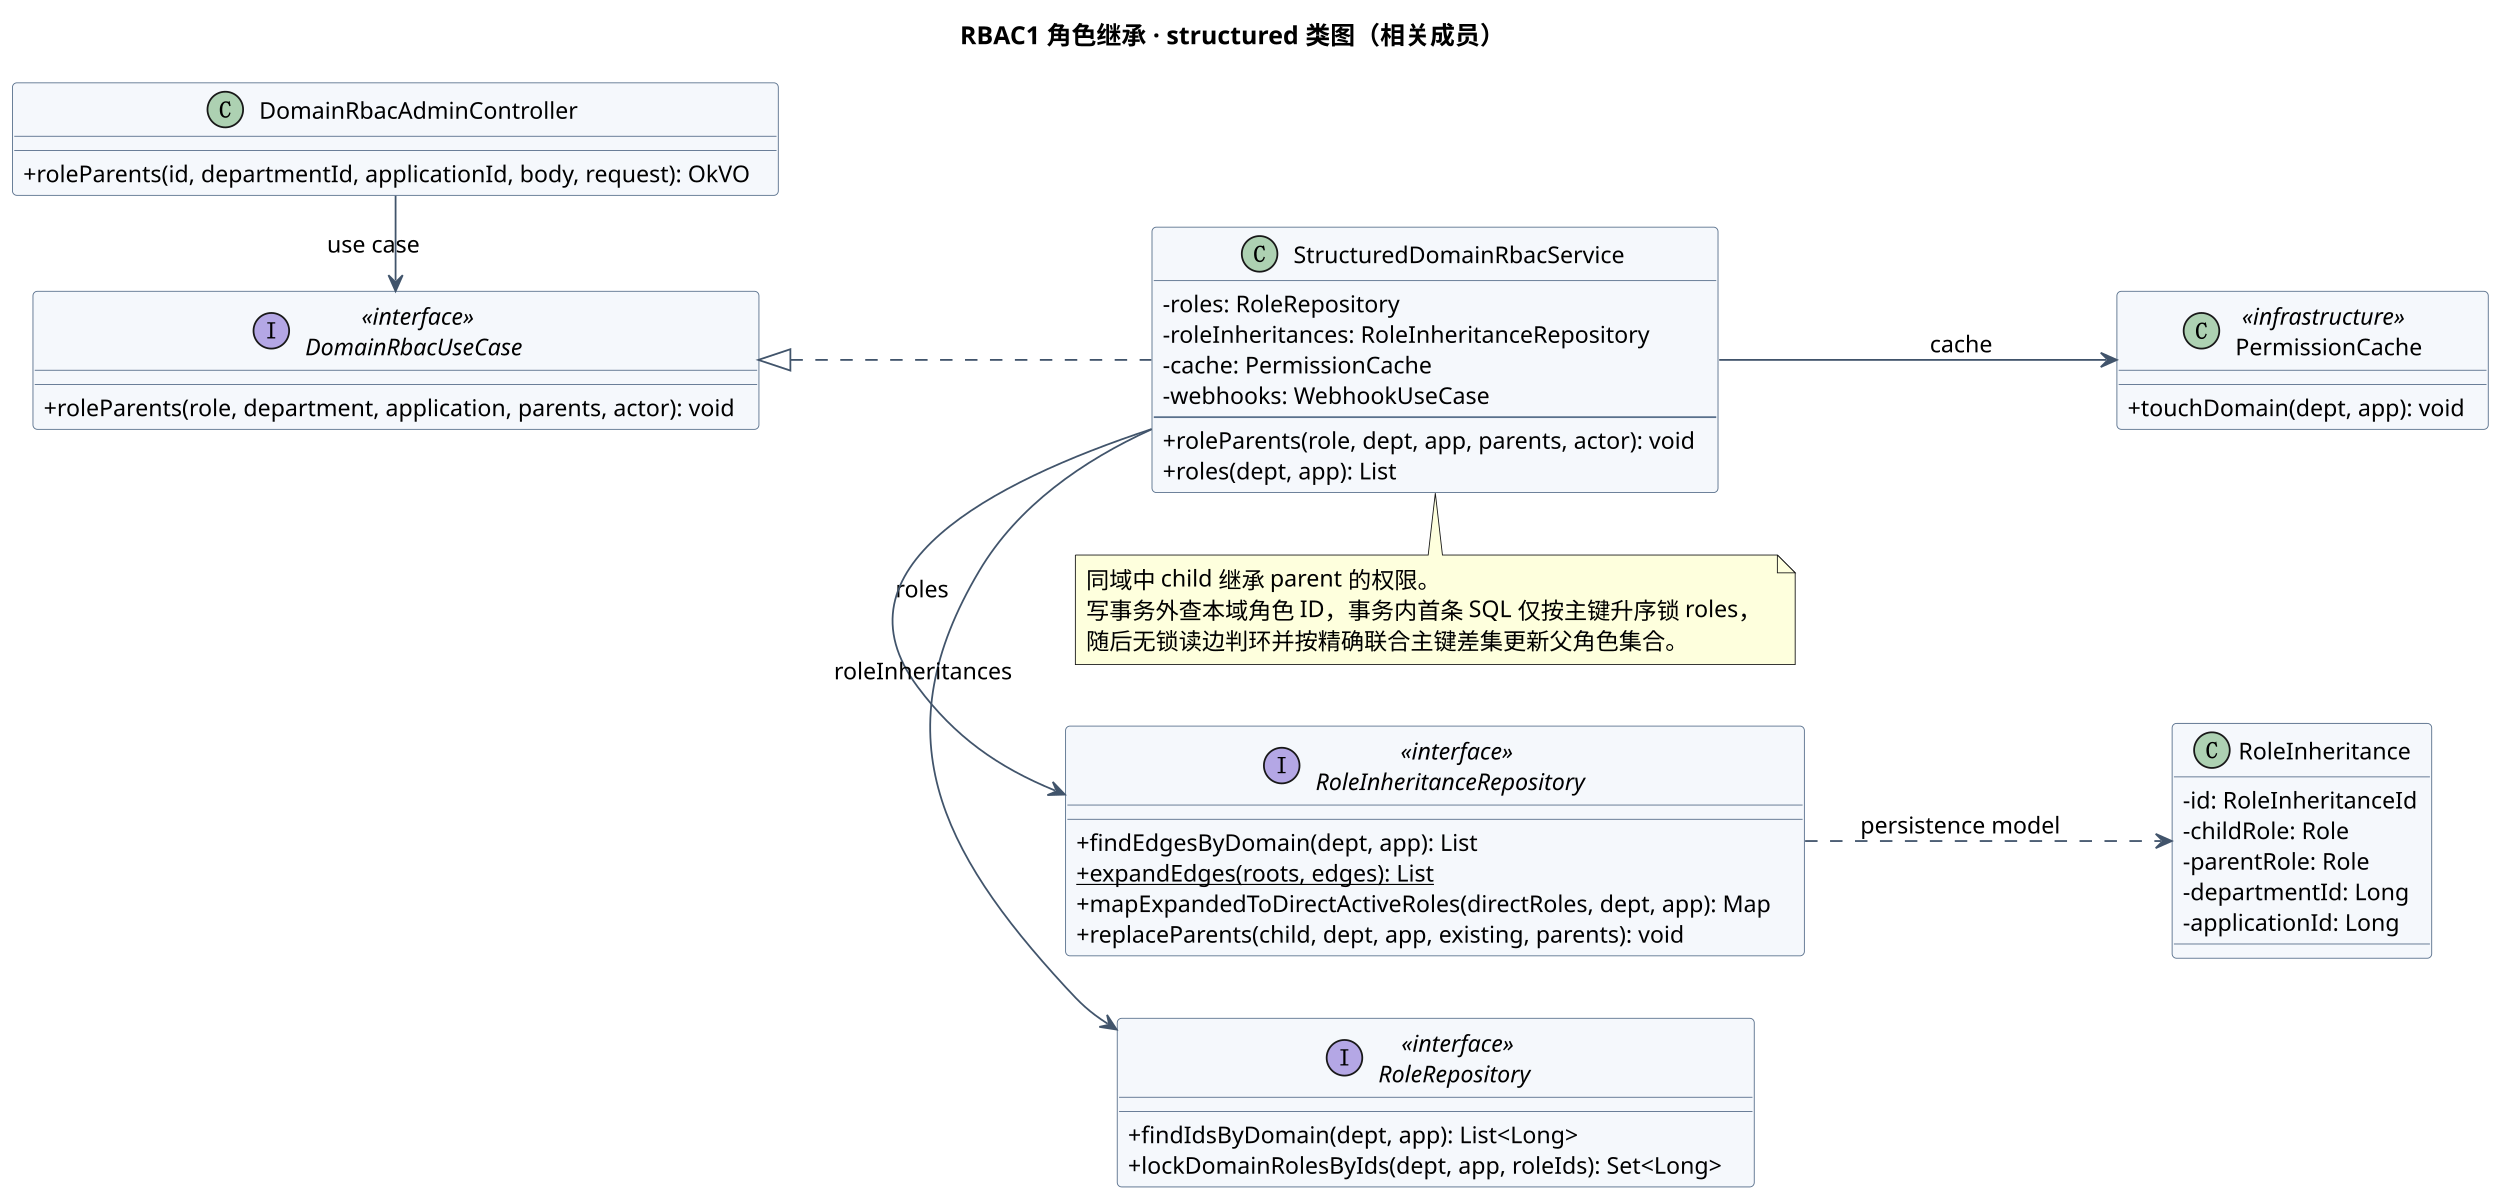
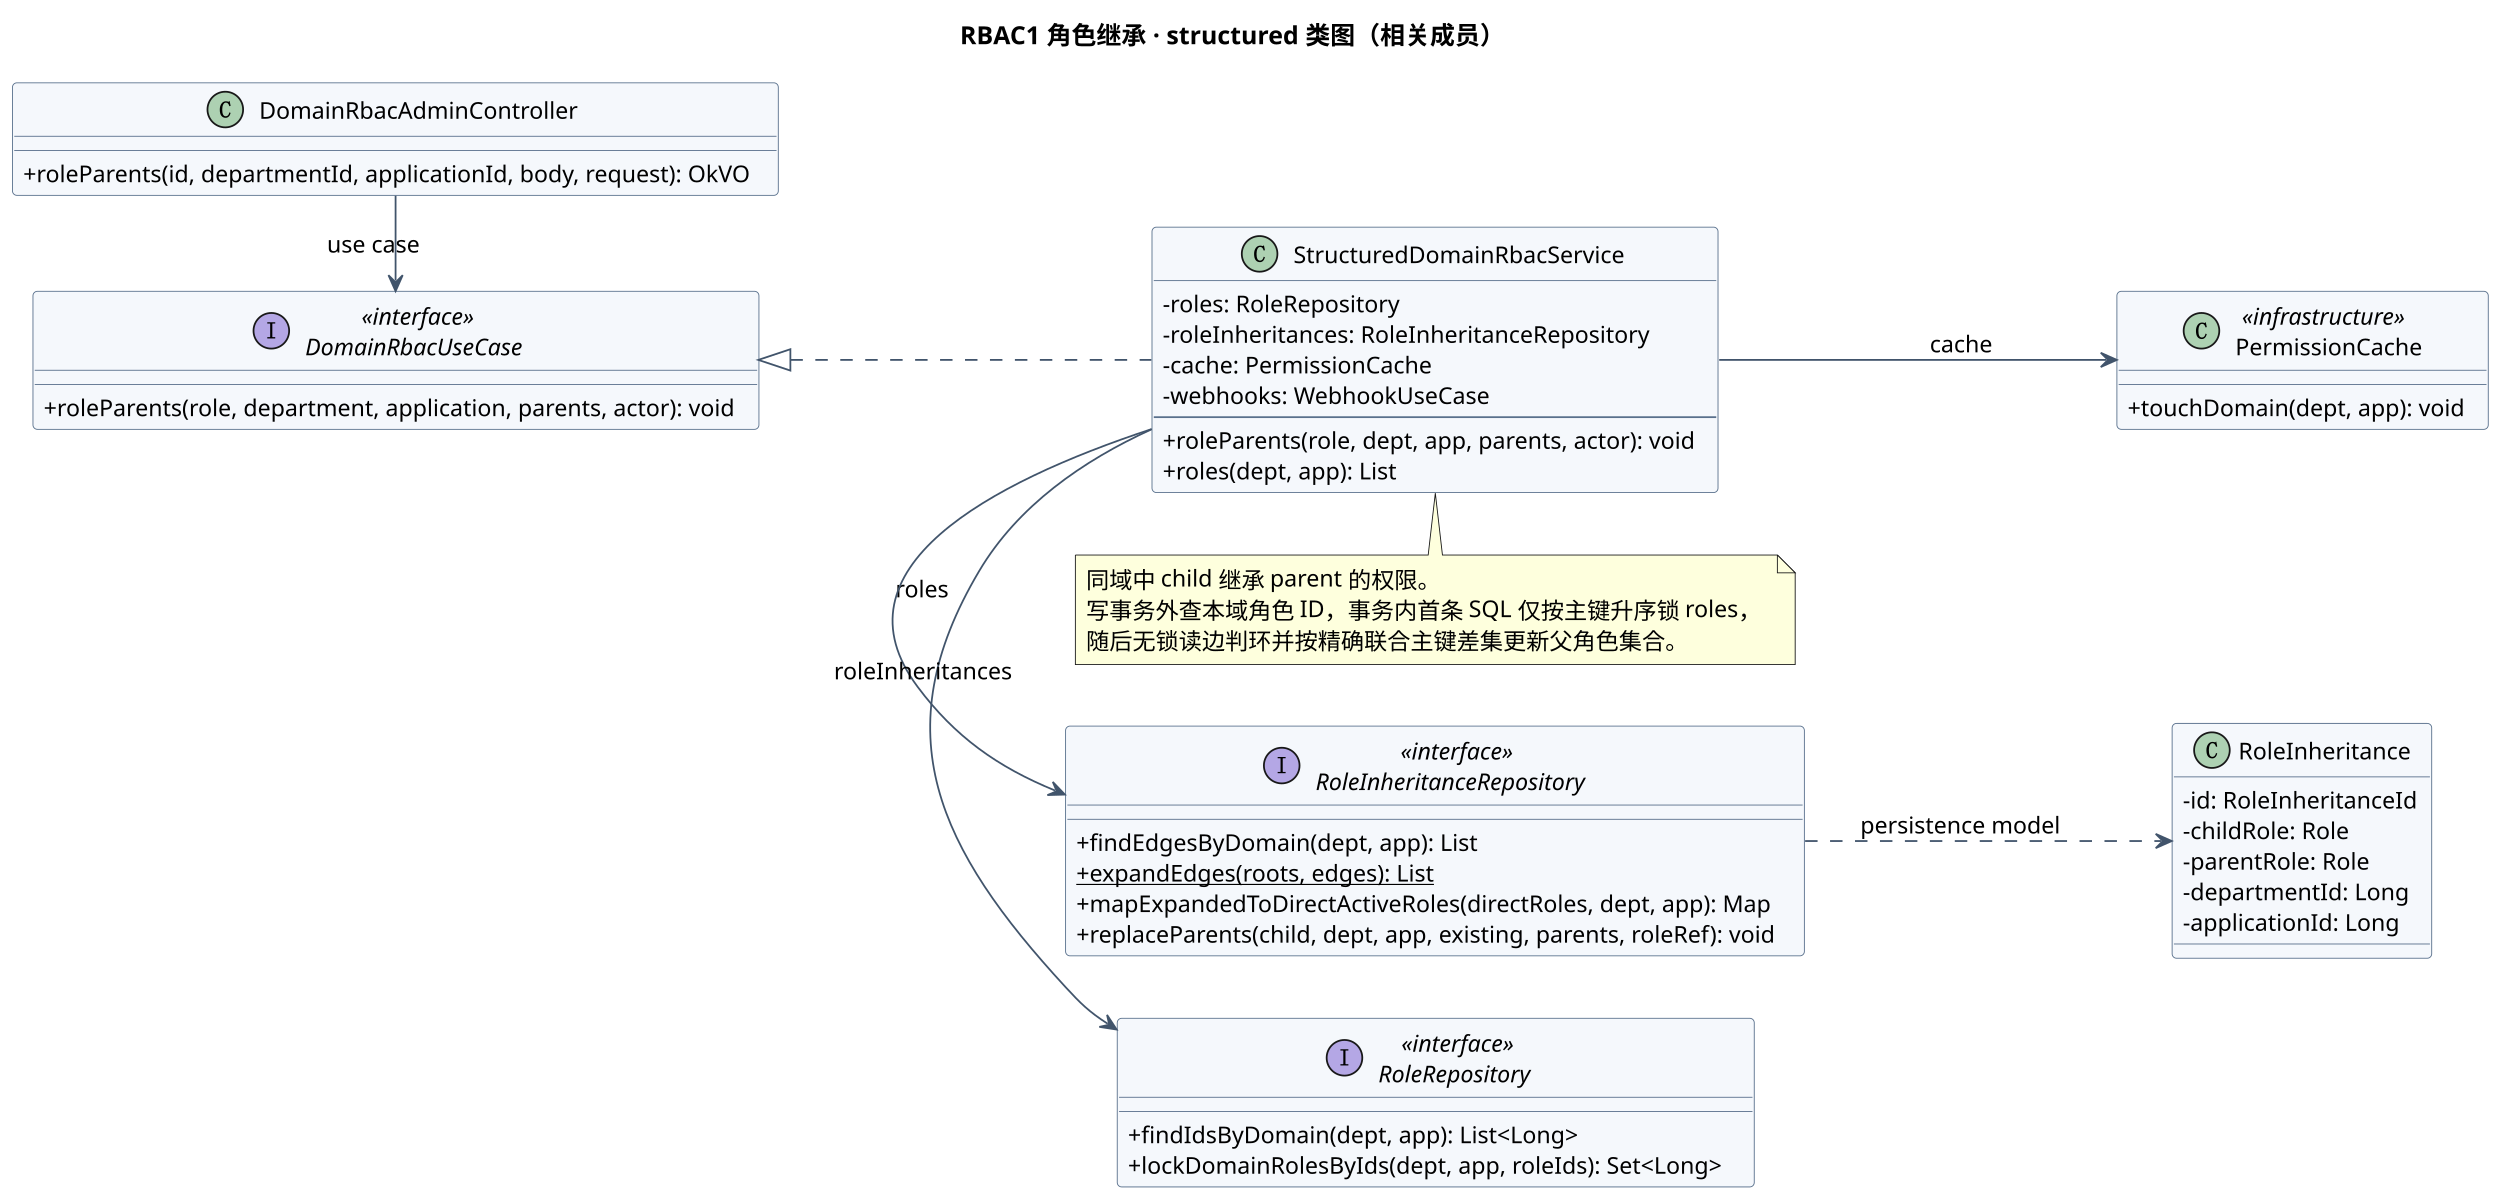
<svg xmlns="http://www.w3.org/2000/svg" contentStyleType="text/css" height="673px" preserveAspectRatio="none" style="width:1403px;height:673px;background:#FFFFFF;" version="1.1" viewBox="0 0 1403 673" width="1403px" zoomAndPan="magnify">
  <defs />
  <g>
    <text fill="#000000" font-family="Microsoft YaHei" font-size="14" font-weight="bold" lengthAdjust="spacing" textLength="311.965" x="538.725" y="24.814">RBAC1 角色继承 · structured 类图（相关成员）</text>
    <g id="elem_C">
      <rect codeLine="16" fill="#F5F8FC" height="63.158" id="C" rx="2.5" ry="2.5" style="stroke:#59708C;stroke-width:0.5;" width="429.784" x="7" y="46.477" />
      <ellipse cx="126.435" cy="61.477" fill="#ADD1B2" rx="10" ry="10" style="stroke:#181818;stroke-width:1.0;" />
      <path d="M126.638,66.118 Q125.122,66.118 124.232,64.993 Q123.341,63.868 123.341,61.509 Q123.341,59.509 124.279,58.181 Q125.216,56.837 126.841,56.837 Q127.232,56.837 127.622,56.946 Q127.966,57.087 128.169,57.087 Q128.325,57.087 128.404,57.056 Q128.497,57.009 128.841,56.571 L129.419,59.415 L128.732,59.618 Q128.404,58.509 127.935,58.056 Q127.482,57.587 126.747,57.587 Q125.81,57.587 125.263,58.681 Q124.716,59.774 124.716,61.446 Q124.716,63.29 125.185,64.274 Q125.654,65.259 126.7,65.259 Q127.435,65.259 127.95,64.728 Q128.482,64.196 128.732,63.056 L129.419,63.368 Q129.122,64.665 128.372,65.399 Q127.638,66.118 126.638,66.118 Z " fill="#000000" />
      <text fill="#000000" font-family="Microsoft YaHei" font-size="13" lengthAdjust="spacing" textLength="182.914" x="145.435" y="66.654">DomainRbacAdminController</text>
      <line style="stroke:#59708C;stroke-width:0.5;" x1="8" x2="435.784" y1="76.478" y2="76.478" />
      <line style="stroke:#59708C;stroke-width:0.5;" x1="8" x2="435.784" y1="84.478" y2="84.478" />
      <text fill="#000000" font-family="Microsoft YaHei" font-size="13" lengthAdjust="spacing" textLength="417.784" x="13" y="102.233">+roleParents(id, departmentId, applicationId, body, request): OkVO</text>
    </g>
    <g id="elem_U">
      <rect codeLine="19" fill="#F5F8FC" height="77.473" id="U" rx="2.5" ry="2.5" style="stroke:#59708C;stroke-width:0.5;" width="407.415" x="18.5" y="163.477" />
      <ellipse cx="152.271" cy="185.635" fill="#B4A7E5" rx="10" ry="10" style="stroke:#181818;stroke-width:1.0;" />
      <path d="M149.99,181.557 L149.99,180.838 L154.458,180.838 L154.458,181.557 L153.083,181.557 Q152.958,181.557 152.896,181.604 Q152.833,181.651 152.833,181.76 L152.833,189.01 Q152.833,189.12 152.896,189.167 Q152.958,189.213 153.083,189.213 L154.458,189.213 L154.458,189.932 L149.99,189.932 L149.99,189.213 L151.365,189.213 Q151.537,189.213 151.568,189.182 Q151.615,189.135 151.615,189.01 L151.615,181.76 Q151.615,181.635 151.568,181.604 Q151.537,181.557 151.365,181.557 L149.99,181.557 Z " fill="#000000" />
      <text fill="#000000" font-family="Microsoft YaHei" font-size="13" font-style="italic" lengthAdjust="spacing" textLength="68.688" x="202.863" y="182.233">«interface»</text>
      <text fill="#000000" font-family="Microsoft YaHei" font-size="13" font-style="italic" lengthAdjust="spacing" textLength="131.873" x="171.271" y="199.391">DomainRbacUseCase</text>
      <line style="stroke:#59708C;stroke-width:0.5;" x1="19.5" x2="424.915" y1="207.793" y2="207.793" />
      <line style="stroke:#59708C;stroke-width:0.5;" x1="19.5" x2="424.915" y1="215.793" y2="215.793" />
      <text fill="#000000" font-family="Microsoft YaHei" font-size="13" lengthAdjust="spacing" textLength="395.415" x="24.5" y="233.548">+roleParents(role, department, application, parents, actor): void</text>
    </g>
    <g id="elem_S">
      <rect codeLine="22" fill="#F5F8FC" height="148.946" id="S" rx="2.5" ry="2.5" style="stroke:#59708C;stroke-width:0.5;" width="317.652" x="646.5" y="127.478" />
      <ellipse cx="706.892" cy="142.477" fill="#ADD1B2" rx="10" ry="10" style="stroke:#181818;stroke-width:1.0;" />
      <path d="M707.095,147.118 Q705.58,147.118 704.689,145.993 Q703.798,144.868 703.798,142.509 Q703.798,140.509 704.736,139.181 Q705.673,137.837 707.298,137.837 Q707.689,137.837 708.08,137.946 Q708.423,138.087 708.626,138.087 Q708.783,138.087 708.861,138.056 Q708.955,138.009 709.298,137.571 L709.876,140.415 L709.189,140.618 Q708.861,139.509 708.392,139.056 Q707.939,138.587 707.205,138.587 Q706.267,138.587 705.72,139.681 Q705.173,140.774 705.173,142.446 Q705.173,144.29 705.642,145.274 Q706.111,146.259 707.158,146.259 Q707.892,146.259 708.408,145.727 Q708.939,145.196 709.189,144.056 L709.876,144.368 Q709.58,145.665 708.83,146.399 Q708.095,147.118 707.095,147.118 Z " fill="#000000" />
      <text fill="#000000" font-family="Microsoft YaHei" font-size="13" lengthAdjust="spacing" textLength="188.868" x="725.892" y="147.654">StructuredDomainRbacService</text>
      <line style="stroke:#59708C;stroke-width:0.5;" x1="647.5" x2="963.152" y1="157.477" y2="157.477" />
      <text fill="#000000" font-family="Microsoft YaHei" font-size="13" lengthAdjust="spacing" textLength="137.128" x="652.5" y="175.233">-roles: RoleRepository</text>
      <text fill="#000000" font-family="Microsoft YaHei" font-size="13" lengthAdjust="spacing" textLength="276.269" x="652.5" y="192.391">-roleInheritances: RoleInheritanceRepository</text>
      <text fill="#000000" font-family="Microsoft YaHei" font-size="13" lengthAdjust="spacing" textLength="153.69" x="652.5" y="209.548">-cache: PermissionCache</text>
      <text fill="#000000" font-family="Microsoft YaHei" font-size="13" lengthAdjust="spacing" textLength="189.065" x="652.5" y="226.706">-webhooks: WebhookUseCase</text>
      <line style="stroke:#59708C;stroke-width:1.0;" x1="647.5" x2="963.152" y1="234.108" y2="234.108" />
      <text fill="#000000" font-family="Microsoft YaHei" font-size="13" lengthAdjust="spacing" textLength="305.652" x="652.5" y="251.864">+roleParents(role, dept, app, parents, actor): void</text>
      <text fill="#000000" font-family="Microsoft YaHei" font-size="13" lengthAdjust="spacing" textLength="135.98" x="652.5" y="269.022">+roles(dept, app): List</text>
    </g>
    <g id="elem_RR">
      <rect codeLine="31" fill="#F5F8FC" height="94.631" id="RR" rx="2.5" ry="2.5" style="stroke:#59708C;stroke-width:0.5;" width="357.49" x="627" y="571.477" />
      <ellipse cx="754.522" cy="593.635" fill="#B4A7E5" rx="10" ry="10" style="stroke:#181818;stroke-width:1.0;" />
      <path d="M752.24,589.557 L752.24,588.838 L756.709,588.838 L756.709,589.557 L755.334,589.557 Q755.209,589.557 755.147,589.604 Q755.084,589.651 755.084,589.76 L755.084,597.01 Q755.084,597.12 755.147,597.167 Q755.209,597.213 755.334,597.213 L756.709,597.213 L756.709,597.932 L752.24,597.932 L752.24,597.213 L753.615,597.213 Q753.787,597.213 753.819,597.182 Q753.865,597.135 753.865,597.01 L753.865,589.76 Q753.865,589.635 753.819,589.604 Q753.787,589.557 753.615,589.557 L752.24,589.557 Z " fill="#000000" />
      <text fill="#000000" font-family="Microsoft YaHei" font-size="13" font-style="italic" lengthAdjust="spacing" textLength="68.688" x="786.401" y="590.233">«interface»</text>
      <text fill="#000000" font-family="Microsoft YaHei" font-size="13" font-style="italic" lengthAdjust="spacing" textLength="94.447" x="773.522" y="607.391">RoleRepository</text>
      <line style="stroke:#59708C;stroke-width:0.5;" x1="628" x2="983.49" y1="615.793" y2="615.793" />
      <line style="stroke:#59708C;stroke-width:0.5;" x1="628" x2="983.49" y1="623.793" y2="623.793" />
      <text fill="#000000" font-family="Microsoft YaHei" font-size="13" lengthAdjust="spacing" textLength="262.933" x="633" y="641.548">+findIdsByDomain(dept, app): List&lt;Long&gt;</text>
      <text fill="#000000" font-family="Microsoft YaHei" font-size="13" lengthAdjust="spacing" textLength="345.49" x="633" y="658.706">+lockDomainRolesByIds(dept, app, roleIds): Set&lt;Long&gt;</text>
    </g>
    <g id="elem_RIR">
      <rect codeLine="35" fill="#F5F8FC" height="128.946" id="RIR" rx="2.5" ry="2.5" style="stroke:#59708C;stroke-width:0.5;" width="414.619" x="598" y="407.478" />
      <ellipse cx="719.301" cy="429.635" fill="#B4A7E5" rx="10" ry="10" style="stroke:#181818;stroke-width:1.0;" />
      <path d="M717.02,425.557 L717.02,424.838 L721.489,424.838 L721.489,425.557 L720.114,425.557 Q719.989,425.557 719.926,425.604 Q719.864,425.651 719.864,425.76 L719.864,433.01 Q719.864,433.12 719.926,433.166 Q719.989,433.213 720.114,433.213 L721.489,433.213 L721.489,433.932 L717.02,433.932 L717.02,433.213 L718.395,433.213 Q718.567,433.213 718.598,433.182 Q718.645,433.135 718.645,433.01 L718.645,425.76 Q718.645,425.635 718.598,425.604 Q718.567,425.557 718.395,425.557 L717.02,425.557 Z " fill="#000000" />
      <text fill="#000000" font-family="Microsoft YaHei" font-size="13" font-style="italic" lengthAdjust="spacing" textLength="68.688" x="785.966" y="426.233">«interface»</text>
      <text fill="#000000" font-family="Microsoft YaHei" font-size="13" font-style="italic" lengthAdjust="spacing" textLength="164.017" x="738.301" y="443.391">RoleInheritanceRepository</text>
      <line style="stroke:#59708C;stroke-width:0.5;" x1="599" x2="1011.619" y1="451.793" y2="451.793" />
      <line style="stroke:#59708C;stroke-width:0.5;" x1="599" x2="1011.619" y1="459.793" y2="459.793" />
      <text fill="#000000" font-family="Microsoft YaHei" font-size="13" lengthAdjust="spacing" textLength="231.404" x="604" y="477.548">+findEdgesByDomain(dept, app): List</text>
      <text fill="#000000" font-family="Microsoft YaHei" font-size="13" lengthAdjust="spacing" text-decoration="underline" textLength="205.975" x="604" y="494.706">+expandEdges(roots, edges): List</text>
      <text fill="#000000" font-family="Microsoft YaHei" font-size="13" lengthAdjust="spacing" textLength="402.619" x="604" y="511.864">+mapExpandedToDirectActiveRoles(directRoles, dept, app): Map</text>
-       <text fill="#000000" font-family="Microsoft YaHei" font-size="13" lengthAdjust="spacing" textLength="348.759" x="604" y="529.021">+replaceParents(child, dept, app, existing, parents): void</text>
+       <text fill="#000000" font-family="Microsoft YaHei" font-size="13" lengthAdjust="spacing" textLength="400.169" x="604" y="529.021">+replaceParents(child, dept, app, existing, parents, roleRef): void</text>
    </g>
    <g id="elem_RI">
      <rect codeLine="41" fill="#F5F8FC" height="131.789" id="RI" rx="2.5" ry="2.5" style="stroke:#59708C;stroke-width:0.5;" width="145.669" x="1219" y="405.978" />
      <ellipse cx="1241.33" cy="420.978" fill="#ADD1B2" rx="10" ry="10" style="stroke:#181818;stroke-width:1.0;" />
      <path d="M1241.533,425.618 Q1240.018,425.618 1239.127,424.493 Q1238.236,423.368 1238.236,421.009 Q1238.236,419.009 1239.174,417.681 Q1240.111,416.337 1241.736,416.337 Q1242.127,416.337 1242.518,416.446 Q1242.861,416.587 1243.065,416.587 Q1243.221,416.587 1243.299,416.556 Q1243.393,416.509 1243.736,416.071 L1244.315,418.915 L1243.627,419.118 Q1243.299,418.009 1242.83,417.556 Q1242.377,417.087 1241.643,417.087 Q1240.705,417.087 1240.158,418.181 Q1239.611,419.274 1239.611,420.946 Q1239.611,422.79 1240.08,423.774 Q1240.549,424.759 1241.596,424.759 Q1242.33,424.759 1242.846,424.228 Q1243.377,423.696 1243.627,422.556 L1244.315,422.868 Q1244.018,424.165 1243.268,424.899 Q1242.533,425.618 1241.533,425.618 Z " fill="#000000" />
      <text fill="#000000" font-family="Microsoft YaHei" font-size="13" lengthAdjust="spacing" textLength="97.157" x="1256.181" y="426.154">RoleInheritance</text>
      <line style="stroke:#59708C;stroke-width:0.5;" x1="1220" x2="1363.669" y1="435.978" y2="435.978" />
      <text fill="#000000" font-family="Microsoft YaHei" font-size="13" lengthAdjust="spacing" textLength="133.669" x="1225" y="453.733">-id: RoleInheritanceId</text>
      <text fill="#000000" font-family="Microsoft YaHei" font-size="13" lengthAdjust="spacing" textLength="97.532" x="1225" y="470.891">-childRole: Role</text>
      <text fill="#000000" font-family="Microsoft YaHei" font-size="13" lengthAdjust="spacing" textLength="108.456" x="1225" y="488.048">-parentRole: Role</text>
      <text fill="#000000" font-family="Microsoft YaHei" font-size="13" lengthAdjust="spacing" textLength="129.397" x="1225" y="505.206">-departmentId: Long</text>
      <text fill="#000000" font-family="Microsoft YaHei" font-size="13" lengthAdjust="spacing" textLength="124.992" x="1225" y="522.364">-applicationId: Long</text>
      <line style="stroke:#59708C;stroke-width:0.5;" x1="1220" x2="1363.669" y1="529.766" y2="529.766" />
    </g>
    <g id="elem_Cache">
      <rect codeLine="48" fill="#F5F8FC" height="77.473" id="Cache" rx="2.5" ry="2.5" style="stroke:#59708C;stroke-width:0.5;" width="208.416" x="1188" y="163.477" />
      <ellipse cx="1235.465" cy="185.635" fill="#ADD1B2" rx="10" ry="10" style="stroke:#181818;stroke-width:1.0;" />
      <path d="M1235.668,190.276 Q1234.153,190.276 1233.262,189.151 Q1232.371,188.026 1232.371,185.667 Q1232.371,183.667 1233.309,182.338 Q1234.246,180.995 1235.871,180.995 Q1236.262,180.995 1236.653,181.104 Q1236.996,181.245 1237.199,181.245 Q1237.356,181.245 1237.434,181.213 Q1237.528,181.167 1237.871,180.729 L1238.449,183.573 L1237.762,183.776 Q1237.434,182.667 1236.965,182.213 Q1236.512,181.745 1235.778,181.745 Q1234.84,181.745 1234.293,182.838 Q1233.746,183.932 1233.746,185.604 Q1233.746,187.448 1234.215,188.432 Q1234.684,189.417 1235.731,189.417 Q1236.465,189.417 1236.981,188.885 Q1237.512,188.354 1237.762,187.213 L1238.449,187.526 Q1238.153,188.823 1237.403,189.557 Q1236.668,190.276 1235.668,190.276 Z " fill="#000000" />
      <text fill="#000000" font-family="Microsoft YaHei" font-size="13" font-style="italic" lengthAdjust="spacing" textLength="98.122" x="1258.147" y="182.233">«infrastructure»</text>
      <text fill="#000000" font-family="Microsoft YaHei" font-size="13" lengthAdjust="spacing" textLength="105.485" x="1254.465" y="199.391">PermissionCache</text>
      <line style="stroke:#59708C;stroke-width:0.5;" x1="1189" x2="1395.416" y1="207.793" y2="207.793" />
      <line style="stroke:#59708C;stroke-width:0.5;" x1="1189" x2="1395.416" y1="215.793" y2="215.793" />
      <text fill="#000000" font-family="Microsoft YaHei" font-size="13" lengthAdjust="spacing" textLength="196.416" x="1194" y="233.548">+touchDomain(dept, app): void</text>
    </g>
    <g id="elem_GMN16">
      <path d="M603.5,311.478 L603.5,372.951 A0,0 0 0 0 603.5,372.951 L1007.46,372.951 A0,0 0 0 0 1007.46,372.951 L1007.46,321.478 L997.46,311.478 L809.5,311.478 L805.5,276.748 L801.5,311.478 L603.5,311.478 A0,0 0 0 0 603.5,311.478 " fill="#FEFFDD" style="stroke:#181818;stroke-width:0.5;" />
      <path d="M997.46,311.478 L997.46,321.478 L1007.46,321.478 L997.46,311.478 " fill="#FEFFDD" style="stroke:#181818;stroke-width:0.5;" />
      <text fill="#000000" font-family="Microsoft YaHei" font-size="13" lengthAdjust="spacing" textLength="202.827" x="609.5" y="330.233">同域中 child 继承 parent 的权限。</text>
      <text fill="#000000" font-family="Microsoft YaHei" font-size="13" lengthAdjust="spacing" textLength="382.96" x="609.5" y="347.391">写事务外查本域角色 ID，事务内首条 SQL 仅按主键升序锁 roles，</text>
      <text fill="#000000" font-family="Microsoft YaHei" font-size="13" lengthAdjust="spacing" textLength="338" x="609.5" y="364.548">随后无锁读边判环并按精确联合主键差集更新父角色集合。</text>
    </g>
    <g id="link_C_U">
      <path codeLine="51" d="M222,109.847 C222,126.188 222,140.218 222,157.428 " fill="none" id="C-to-U" style="stroke:#41546B;stroke-width:1.0;" />
      <polygon fill="#41546B" points="222,163.428,226,154.428,222,158.428,218,154.428,222,163.428" style="stroke:#41546B;stroke-width:1.0;" />
      <text fill="#000000" font-family="Microsoft YaHei" font-size="13" lengthAdjust="spacing" textLength="52.349" x="183.5" y="141.733">use case</text>
    </g>
    <g id="link_U_S">
      <path codeLine="52" d="M443.56,201.977 C515.84,201.977 578.14,201.977 646.16,201.977 " fill="none" id="U-backto-S" style="stroke:#41546B;stroke-width:1.0;stroke-dasharray:7.0,7.0;" />
      <polygon fill="none" points="425.56,201.977,443.56,207.977,443.56,195.977,425.56,201.977" style="stroke:#41546B;stroke-width:1.0;" />
    </g>
    <g id="link_S_RR">
      <path codeLine="53" d="M646.19,240.958 C607.56,258.558 571.17,283.938 549.5,320.478 C495.43,411.637 526.16,476.048 598,553.977 C606.44,563.138 611.115,567.771 621.635,574.541 " fill="none" id="S-to-RR" style="stroke:#41546B;stroke-width:1.0;" />
      <polygon fill="#41546B" points="626.68,577.788,621.276,569.553,622.475,575.082,616.947,576.281,626.68,577.788" style="stroke:#41546B;stroke-width:1.0;" />
      <text fill="#000000" font-family="Microsoft YaHei" font-size="13" lengthAdjust="spacing" textLength="30.081" x="502.5" y="335.233">roles</text>
    </g>
    <g id="link_S_RIR">
      <path codeLine="54" d="M646.37,240.768 C554.37,271.137 465.7,319.368 515,385.478 C535.84,413.428 559.797,430.424 592.087,443.644 " fill="none" id="S-to-RIR" style="stroke:#41546B;stroke-width:1.0;" />
      <polygon fill="#41546B" points="597.64,445.918,590.827,438.806,593.013,444.023,587.795,446.209,597.64,445.918" style="stroke:#41546B;stroke-width:1.0;" />
      <text fill="#000000" font-family="Microsoft YaHei" font-size="13" lengthAdjust="spacing" textLength="99.652" x="468" y="381.233">roleInheritances</text>
    </g>
    <g id="link_S_Cache">
      <path codeLine="55" d="M964.81,201.977 C1038.1,201.977 1117.1,201.977 1181.95,201.977 " fill="none" id="S-to-Cache" style="stroke:#41546B;stroke-width:1.0;" />
      <polygon fill="#41546B" points="1187.95,201.977,1178.95,197.977,1182.95,201.977,1178.95,205.977,1187.95,201.977" style="stroke:#41546B;stroke-width:1.0;" />
      <text fill="#000000" font-family="Microsoft YaHei" font-size="13" lengthAdjust="spacing" textLength="35.604" x="1083" y="197.733">cache</text>
    </g>
    <g id="link_RIR_RI">
      <path codeLine="56" d="M1013.03,471.978 C1086.38,471.978 1158.2,471.978 1212.78,471.978 " fill="none" id="RIR-to-RI" style="stroke:#41546B;stroke-width:1.0;stroke-dasharray:7.0,7.0;" />
      <polygon fill="#41546B" points="1218.78,471.978,1209.78,467.978,1213.78,471.978,1209.78,475.978,1218.78,471.978" style="stroke:#41546B;stroke-width:1.0;" />
      <text fill="#000000" font-family="Microsoft YaHei" font-size="13" lengthAdjust="spacing" textLength="113.706" x="1044" y="467.733">persistence model</text>
    </g>
  </g>
</svg>
